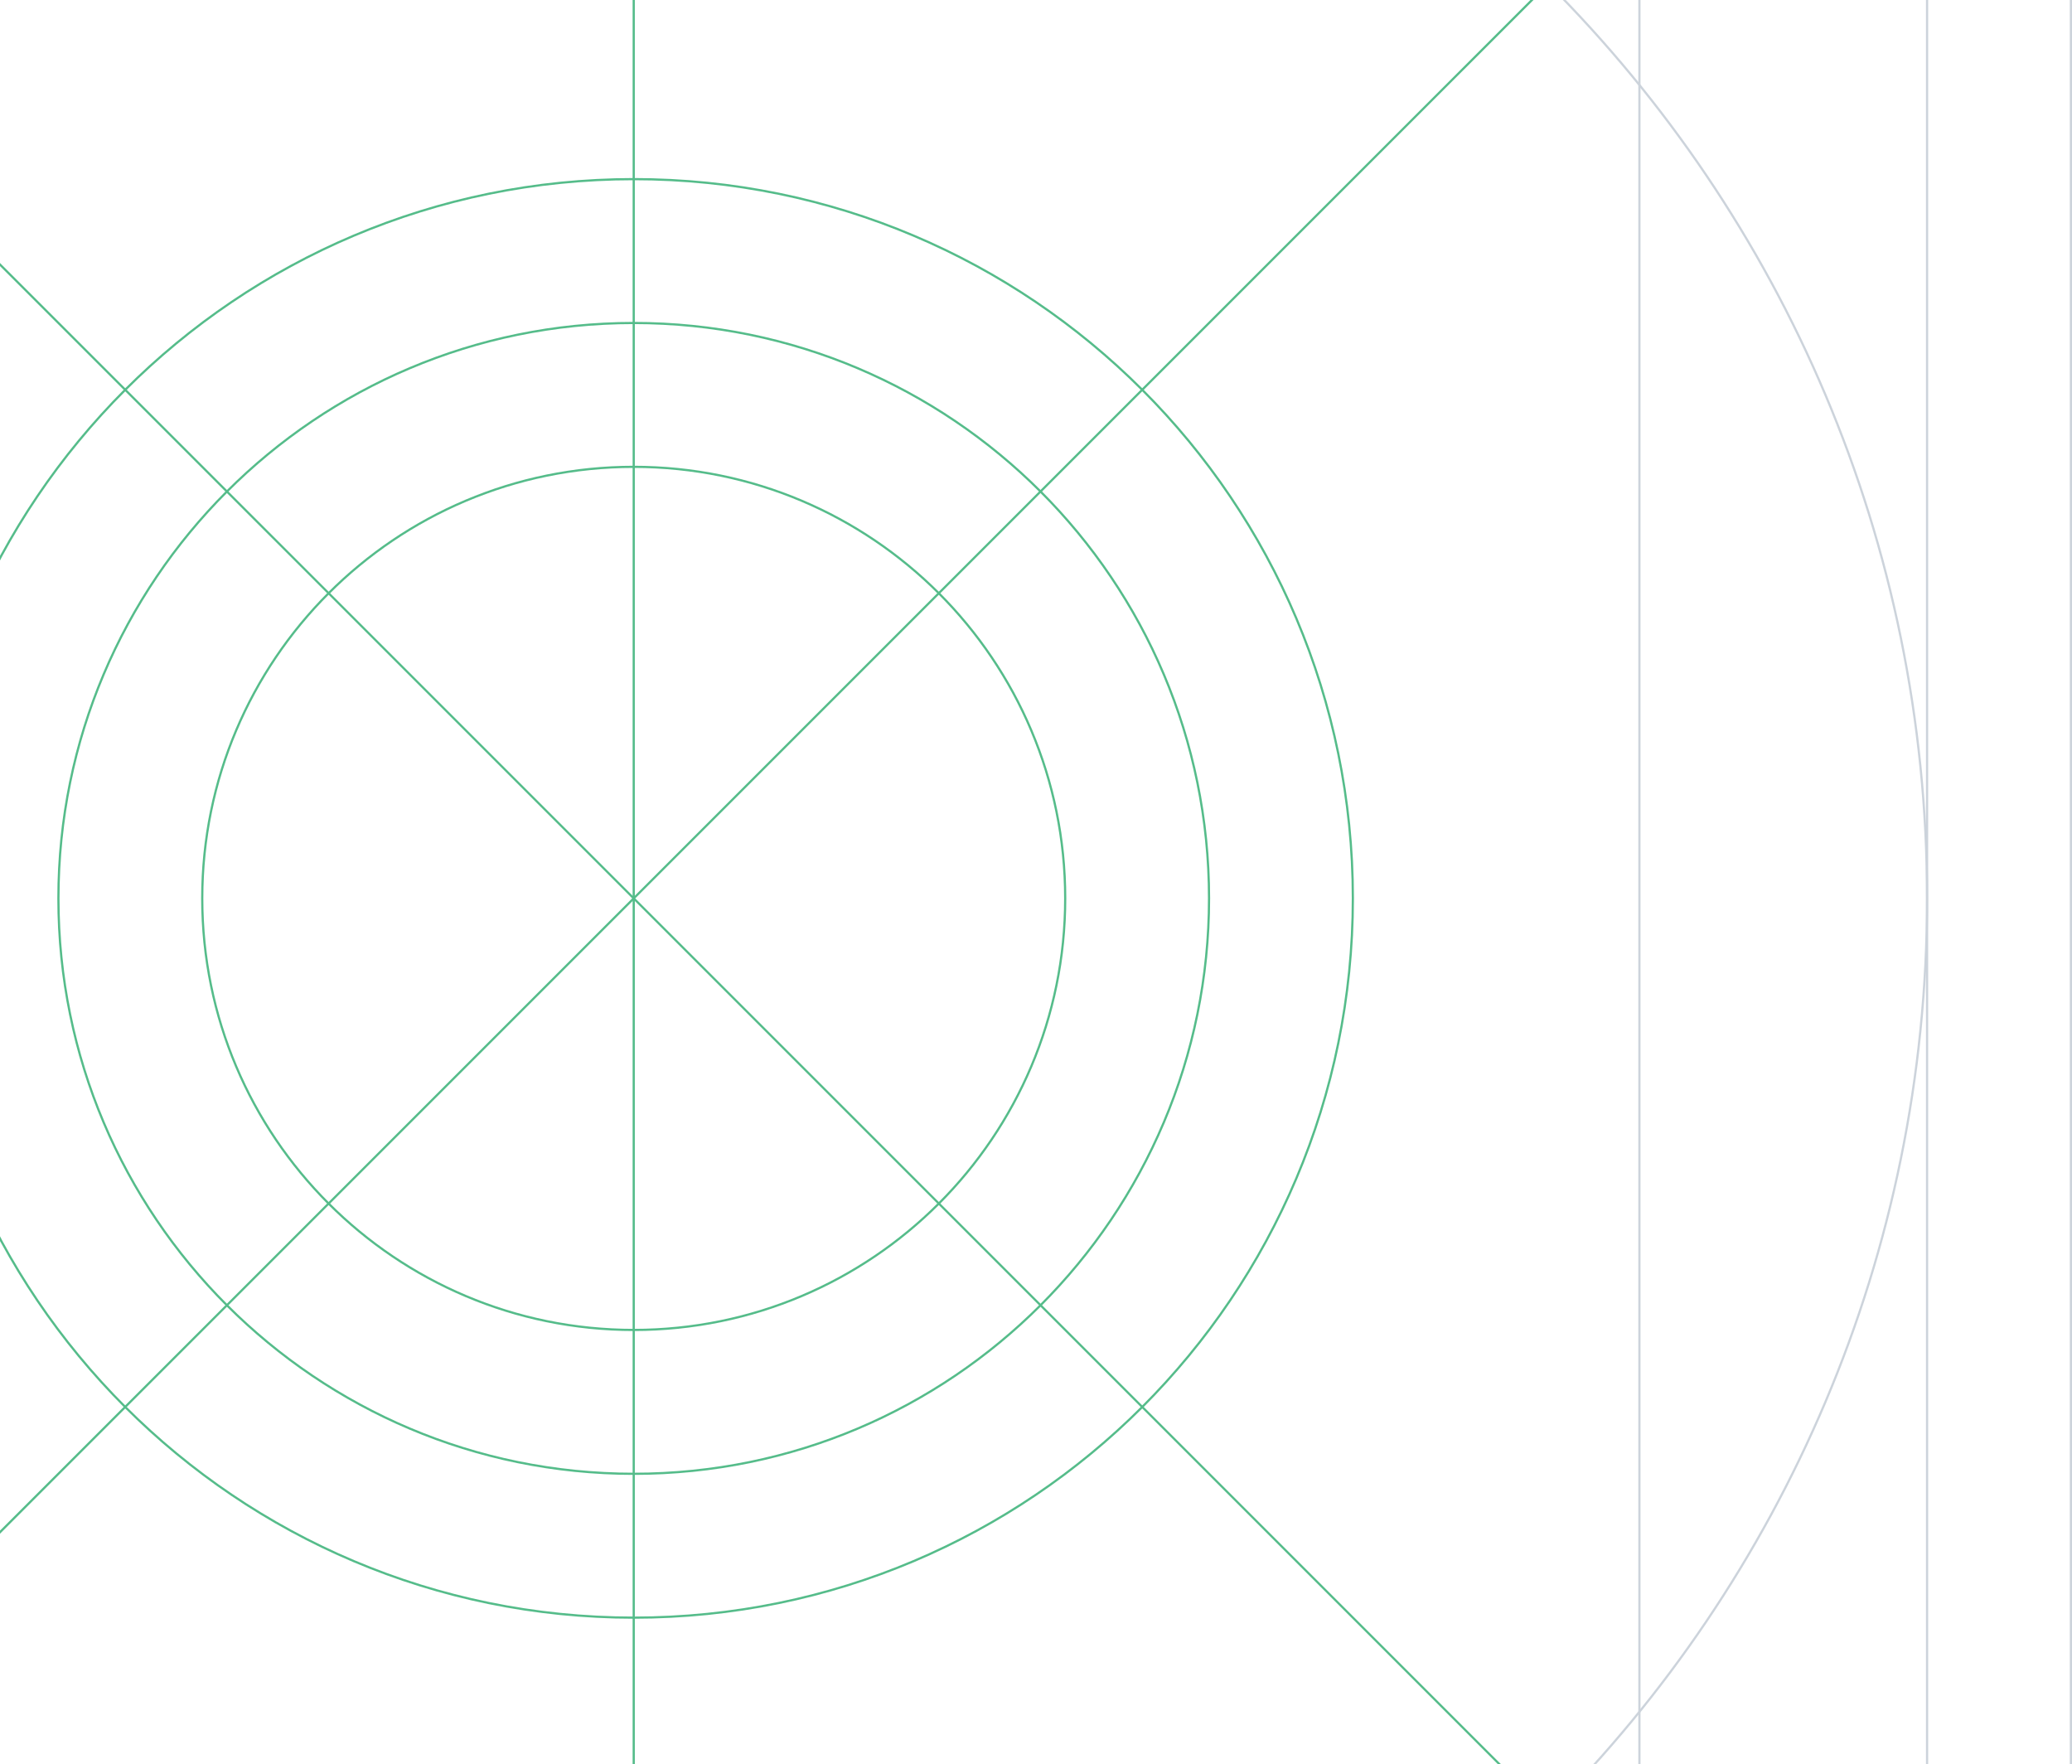
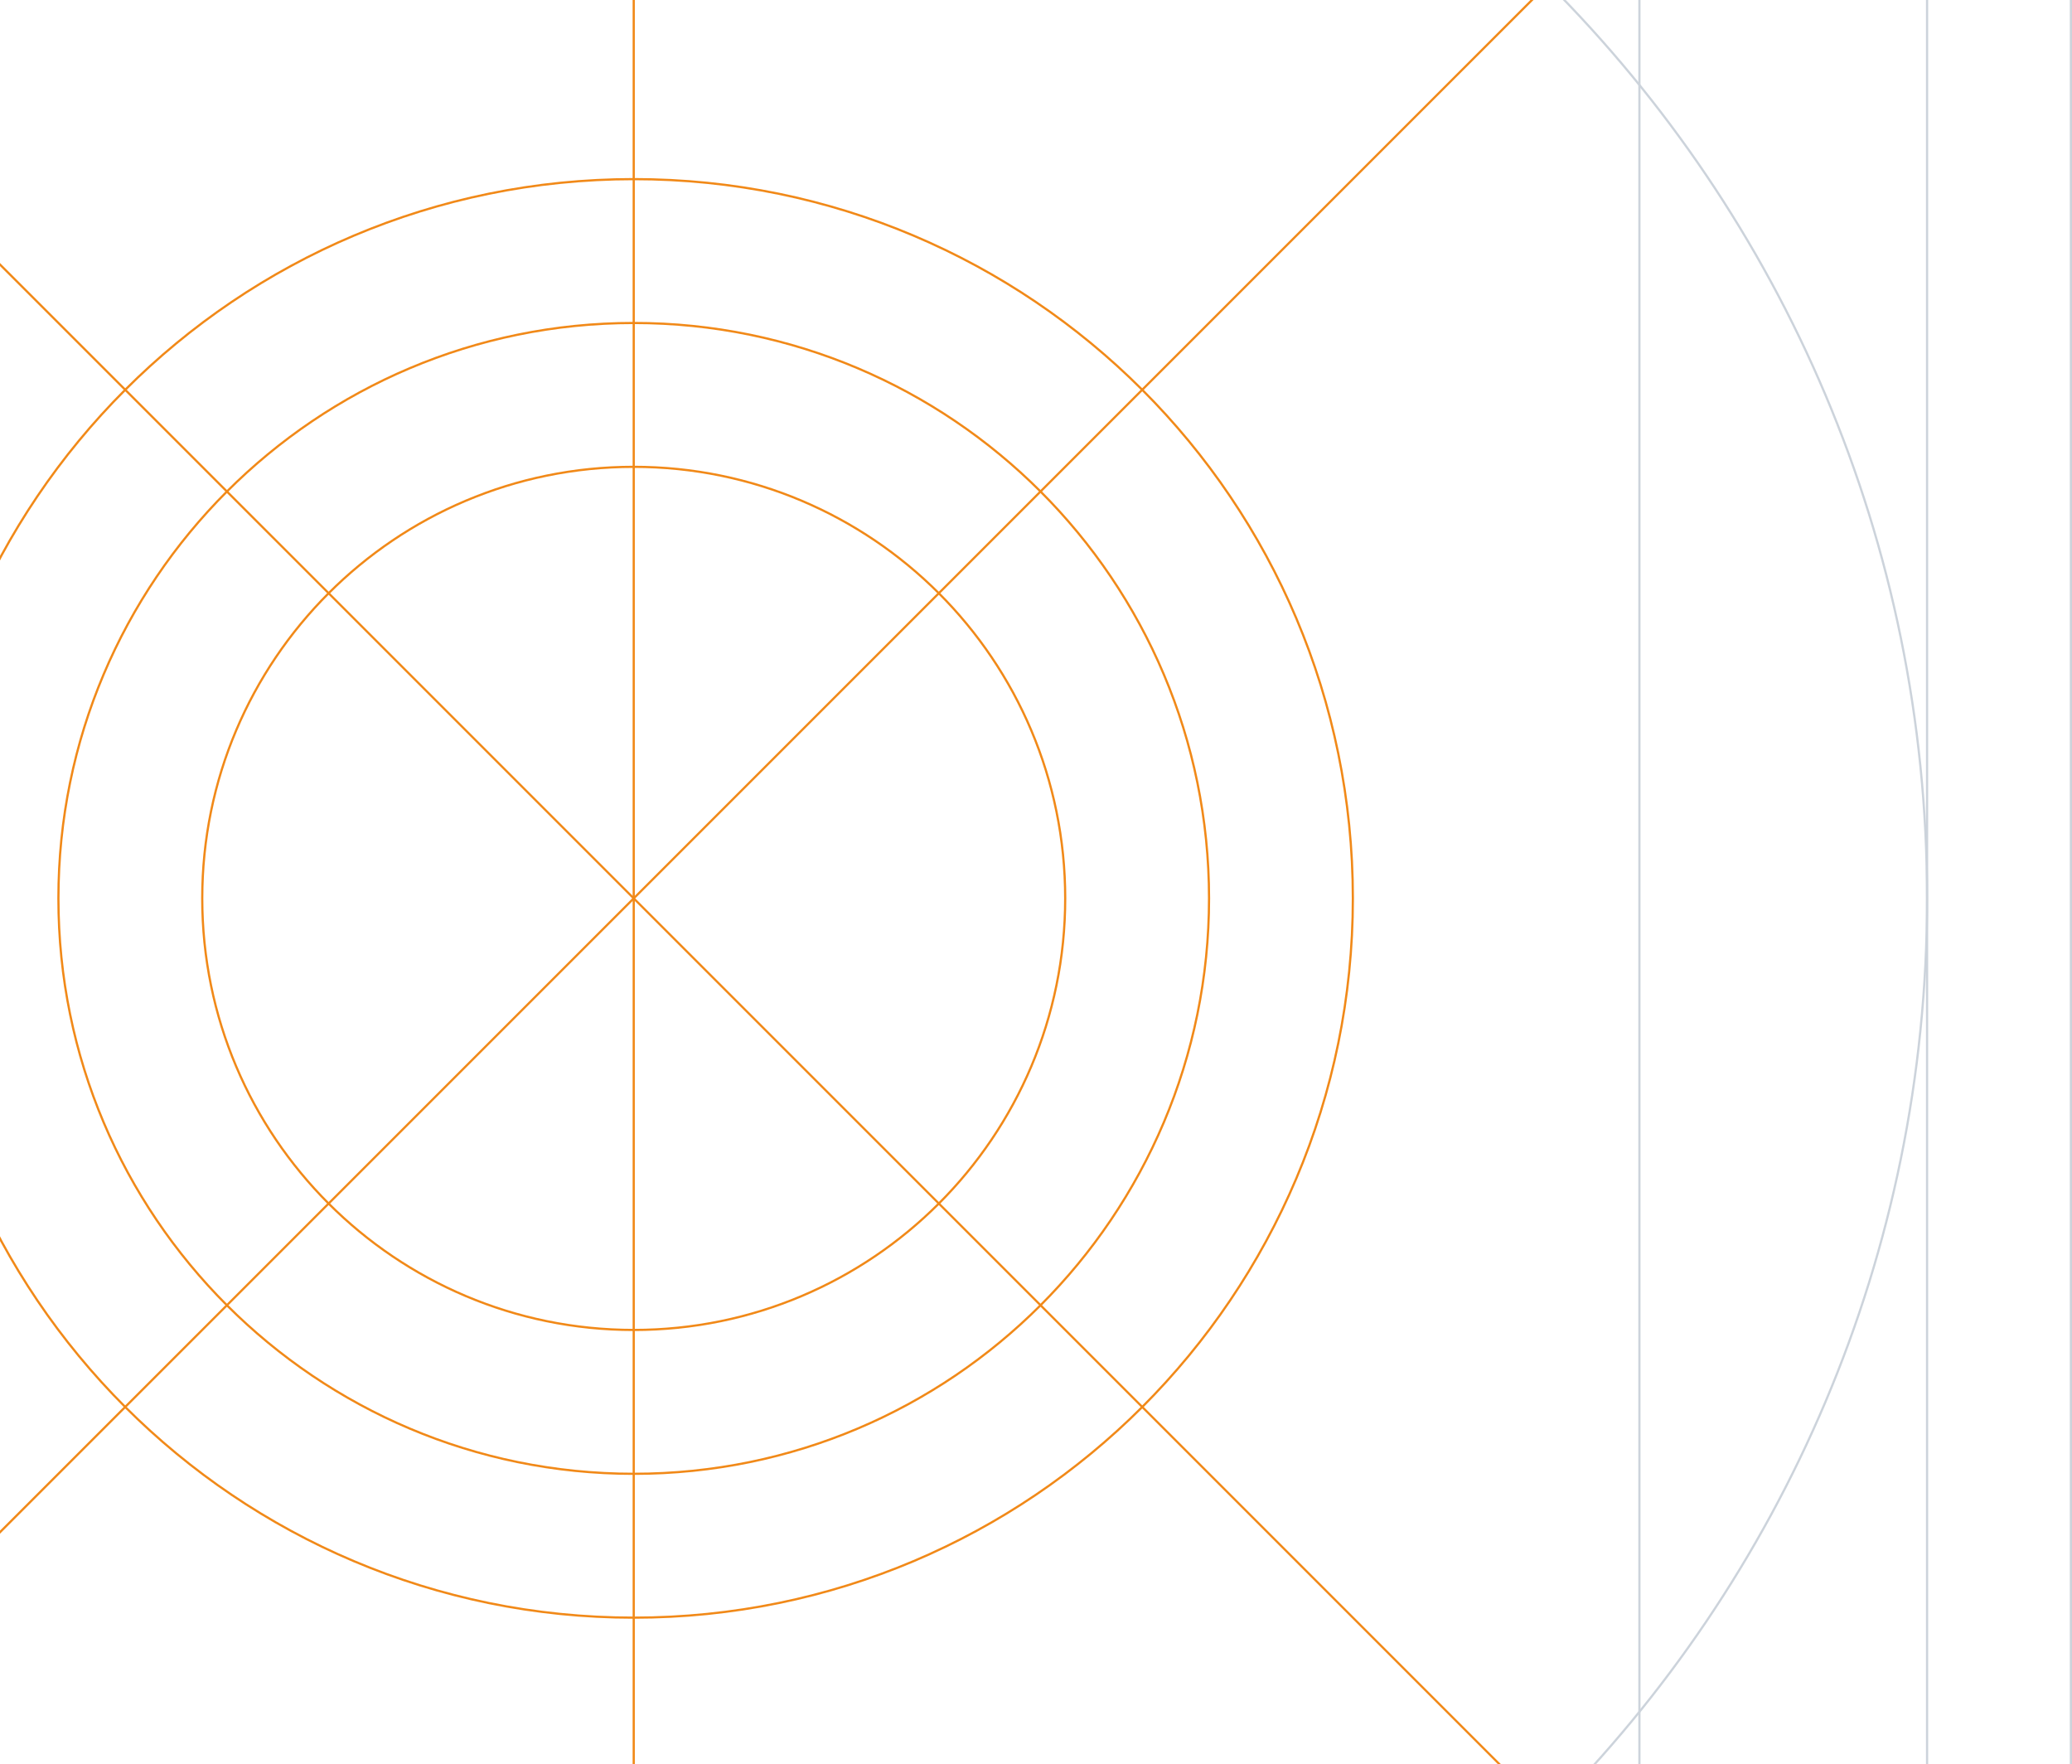
<svg xmlns="http://www.w3.org/2000/svg" width="188" height="160" viewBox="0 0 188 160">
  <g fill="none" fill-rule="evenodd" stroke-width=".2" transform="translate(-73 -49)">
    <rect width="182.5" height="260.8" x="39.25" y=".1" stroke="#CCD3DB" rx="2" />
    <rect width="260.8" height="182.5" x=".1" y="39.25" stroke="#CCD3DB" rx="2" />
    <circle cx="130.5" cy="130.5" r="117.35" stroke="#CCD3DB" />
    <rect width="234.7" height="234.7" x="13.15" y="13.15" stroke="#CCD3DB" rx="2" />
-     <path stroke="#55BC8A" stroke-linecap="round" d="M261 0L0 260.994M0 0l261 260.994" />
-     <circle cx="130.5" cy="130.5" r="65.25" stroke="#55BC8A" stroke-linecap="round" />
-     <circle cx="130.5" cy="130.5" r="52.2" stroke="#55BC8A" stroke-linecap="round" />
-     <circle cx="130.5" cy="130.5" r="39.15" stroke="#55BC8A" stroke-linecap="round" />
-     <path stroke="#55BC8A" stroke-linecap="round" d="M130.5 0v261" />
+     <path stroke="#F18918" stroke-linecap="round" d="M261 0L0 260.994M0 0l261 260.994" />
+     <circle cx="130.5" cy="130.5" r="65.25" stroke="#F18918" stroke-linecap="round" />
+     <circle cx="130.5" cy="130.5" r="52.2" stroke="#F18918" stroke-linecap="round" />
+     <circle cx="130.5" cy="130.5" r="39.15" stroke="#F18918" stroke-linecap="round" />
+     <path stroke="#F18918" stroke-linecap="round" d="M130.5 0v261" />
  </g>
</svg>
